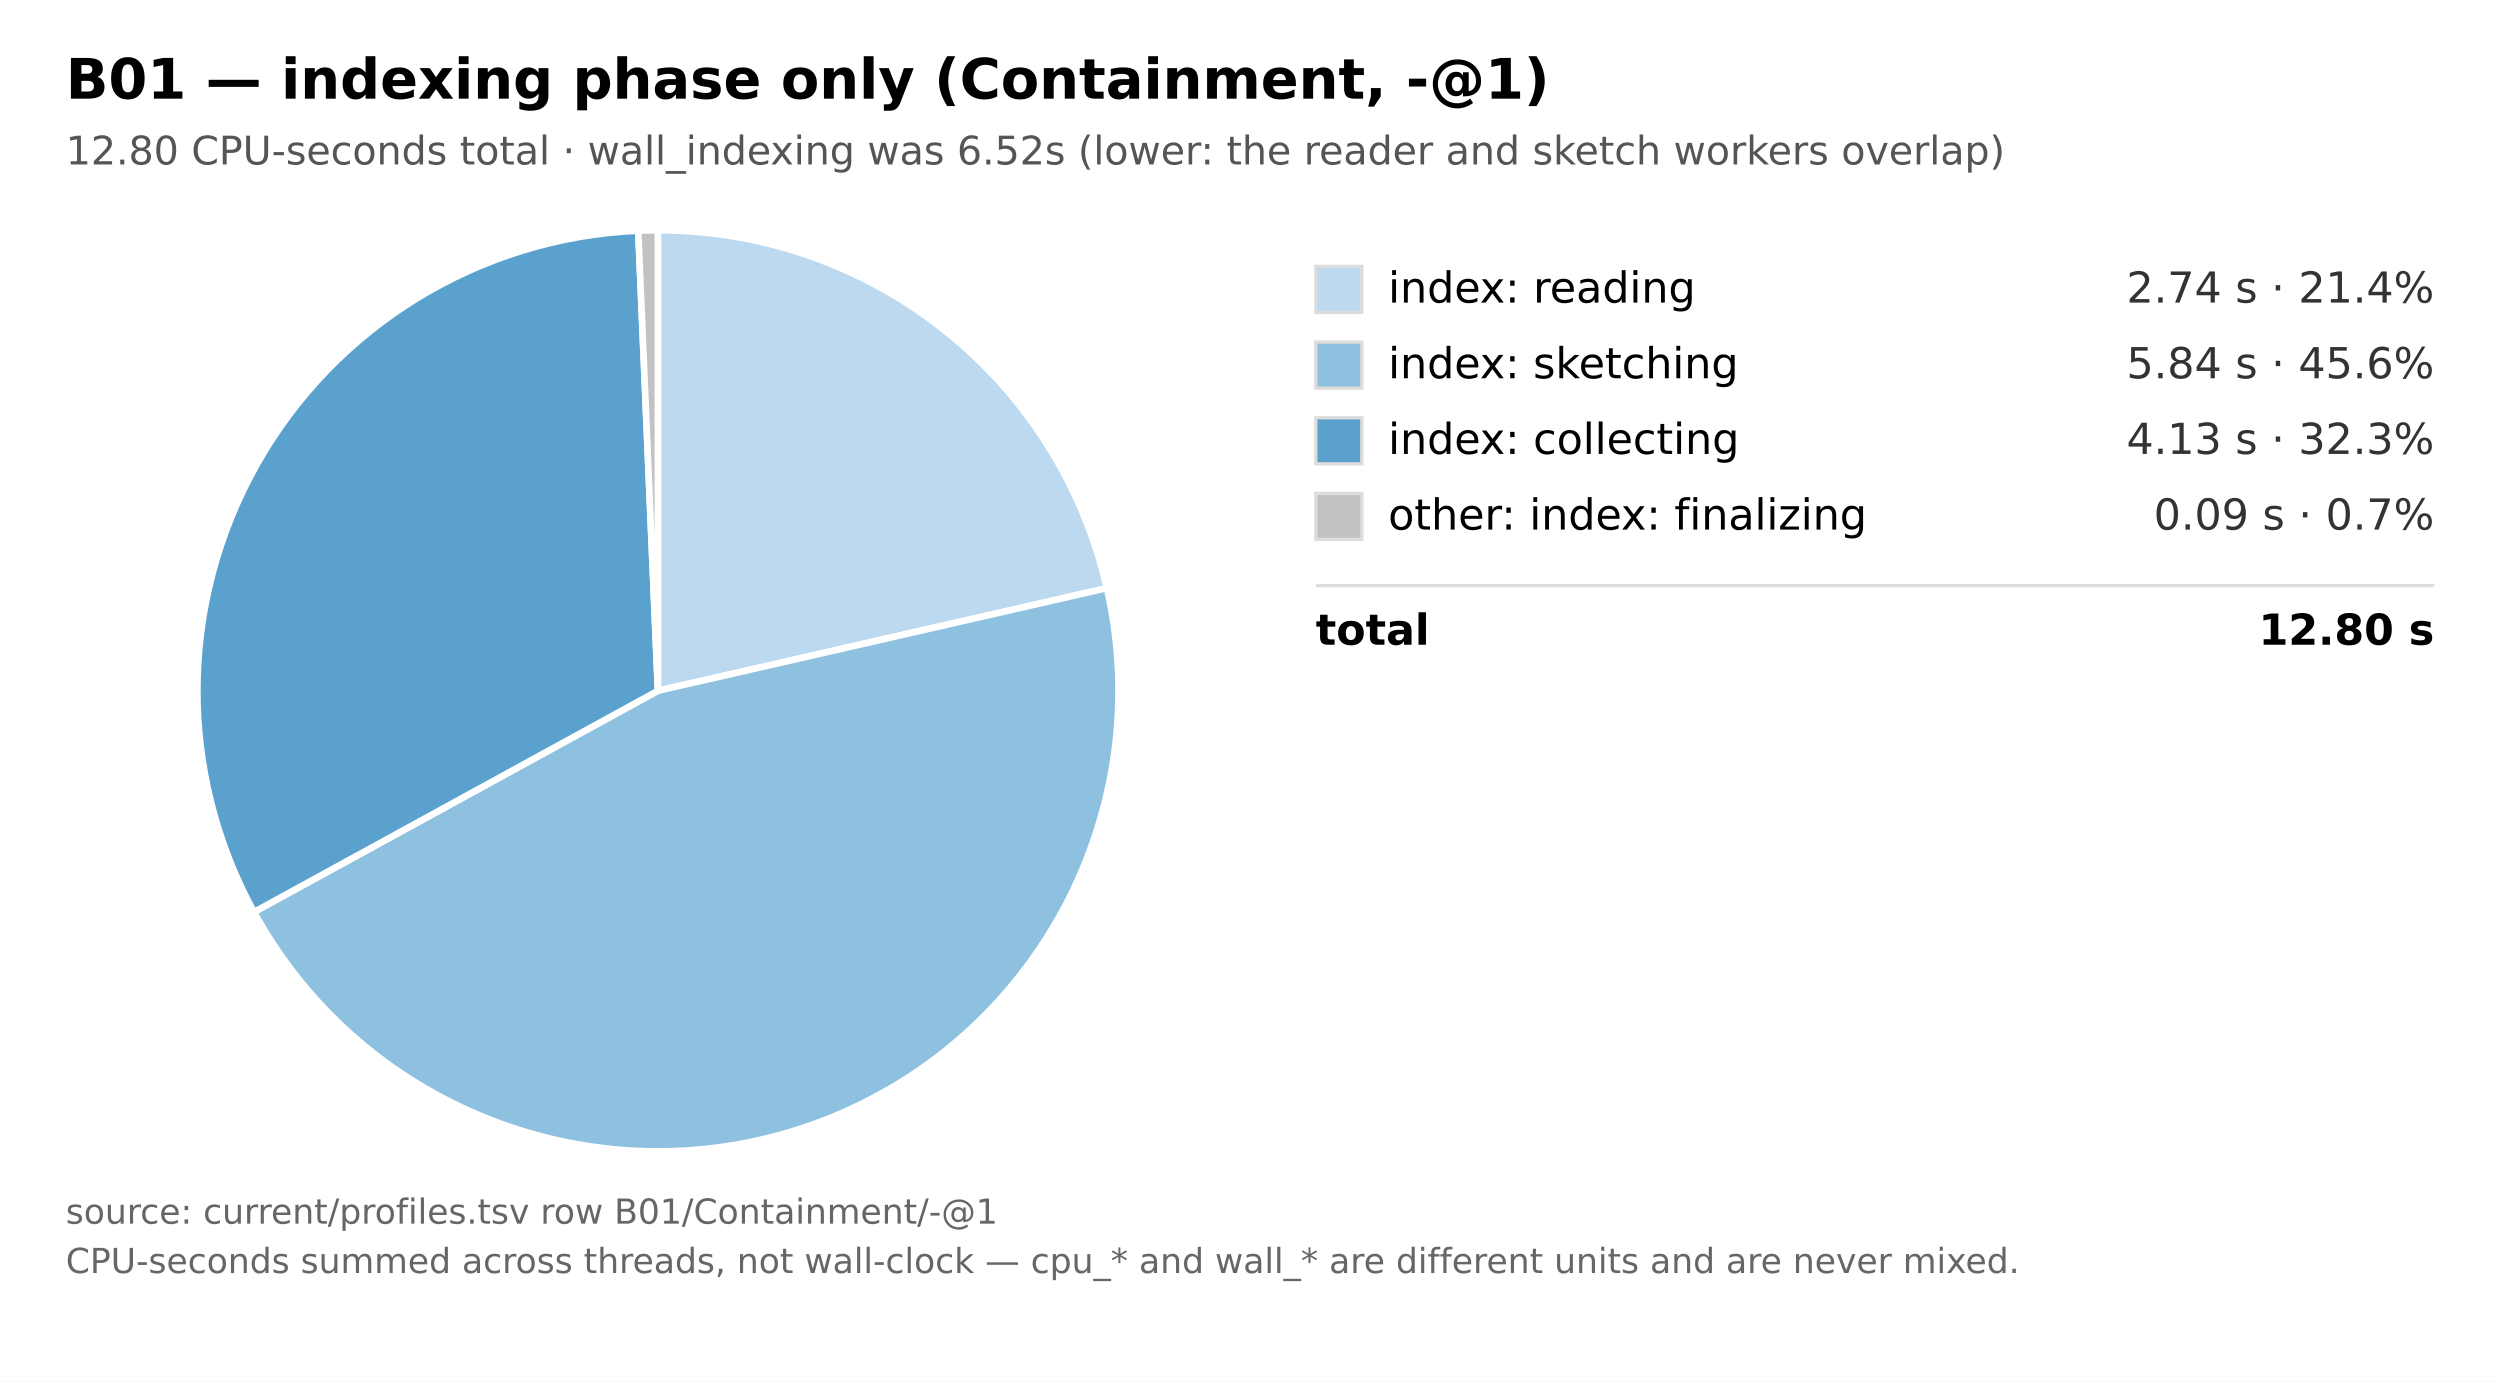
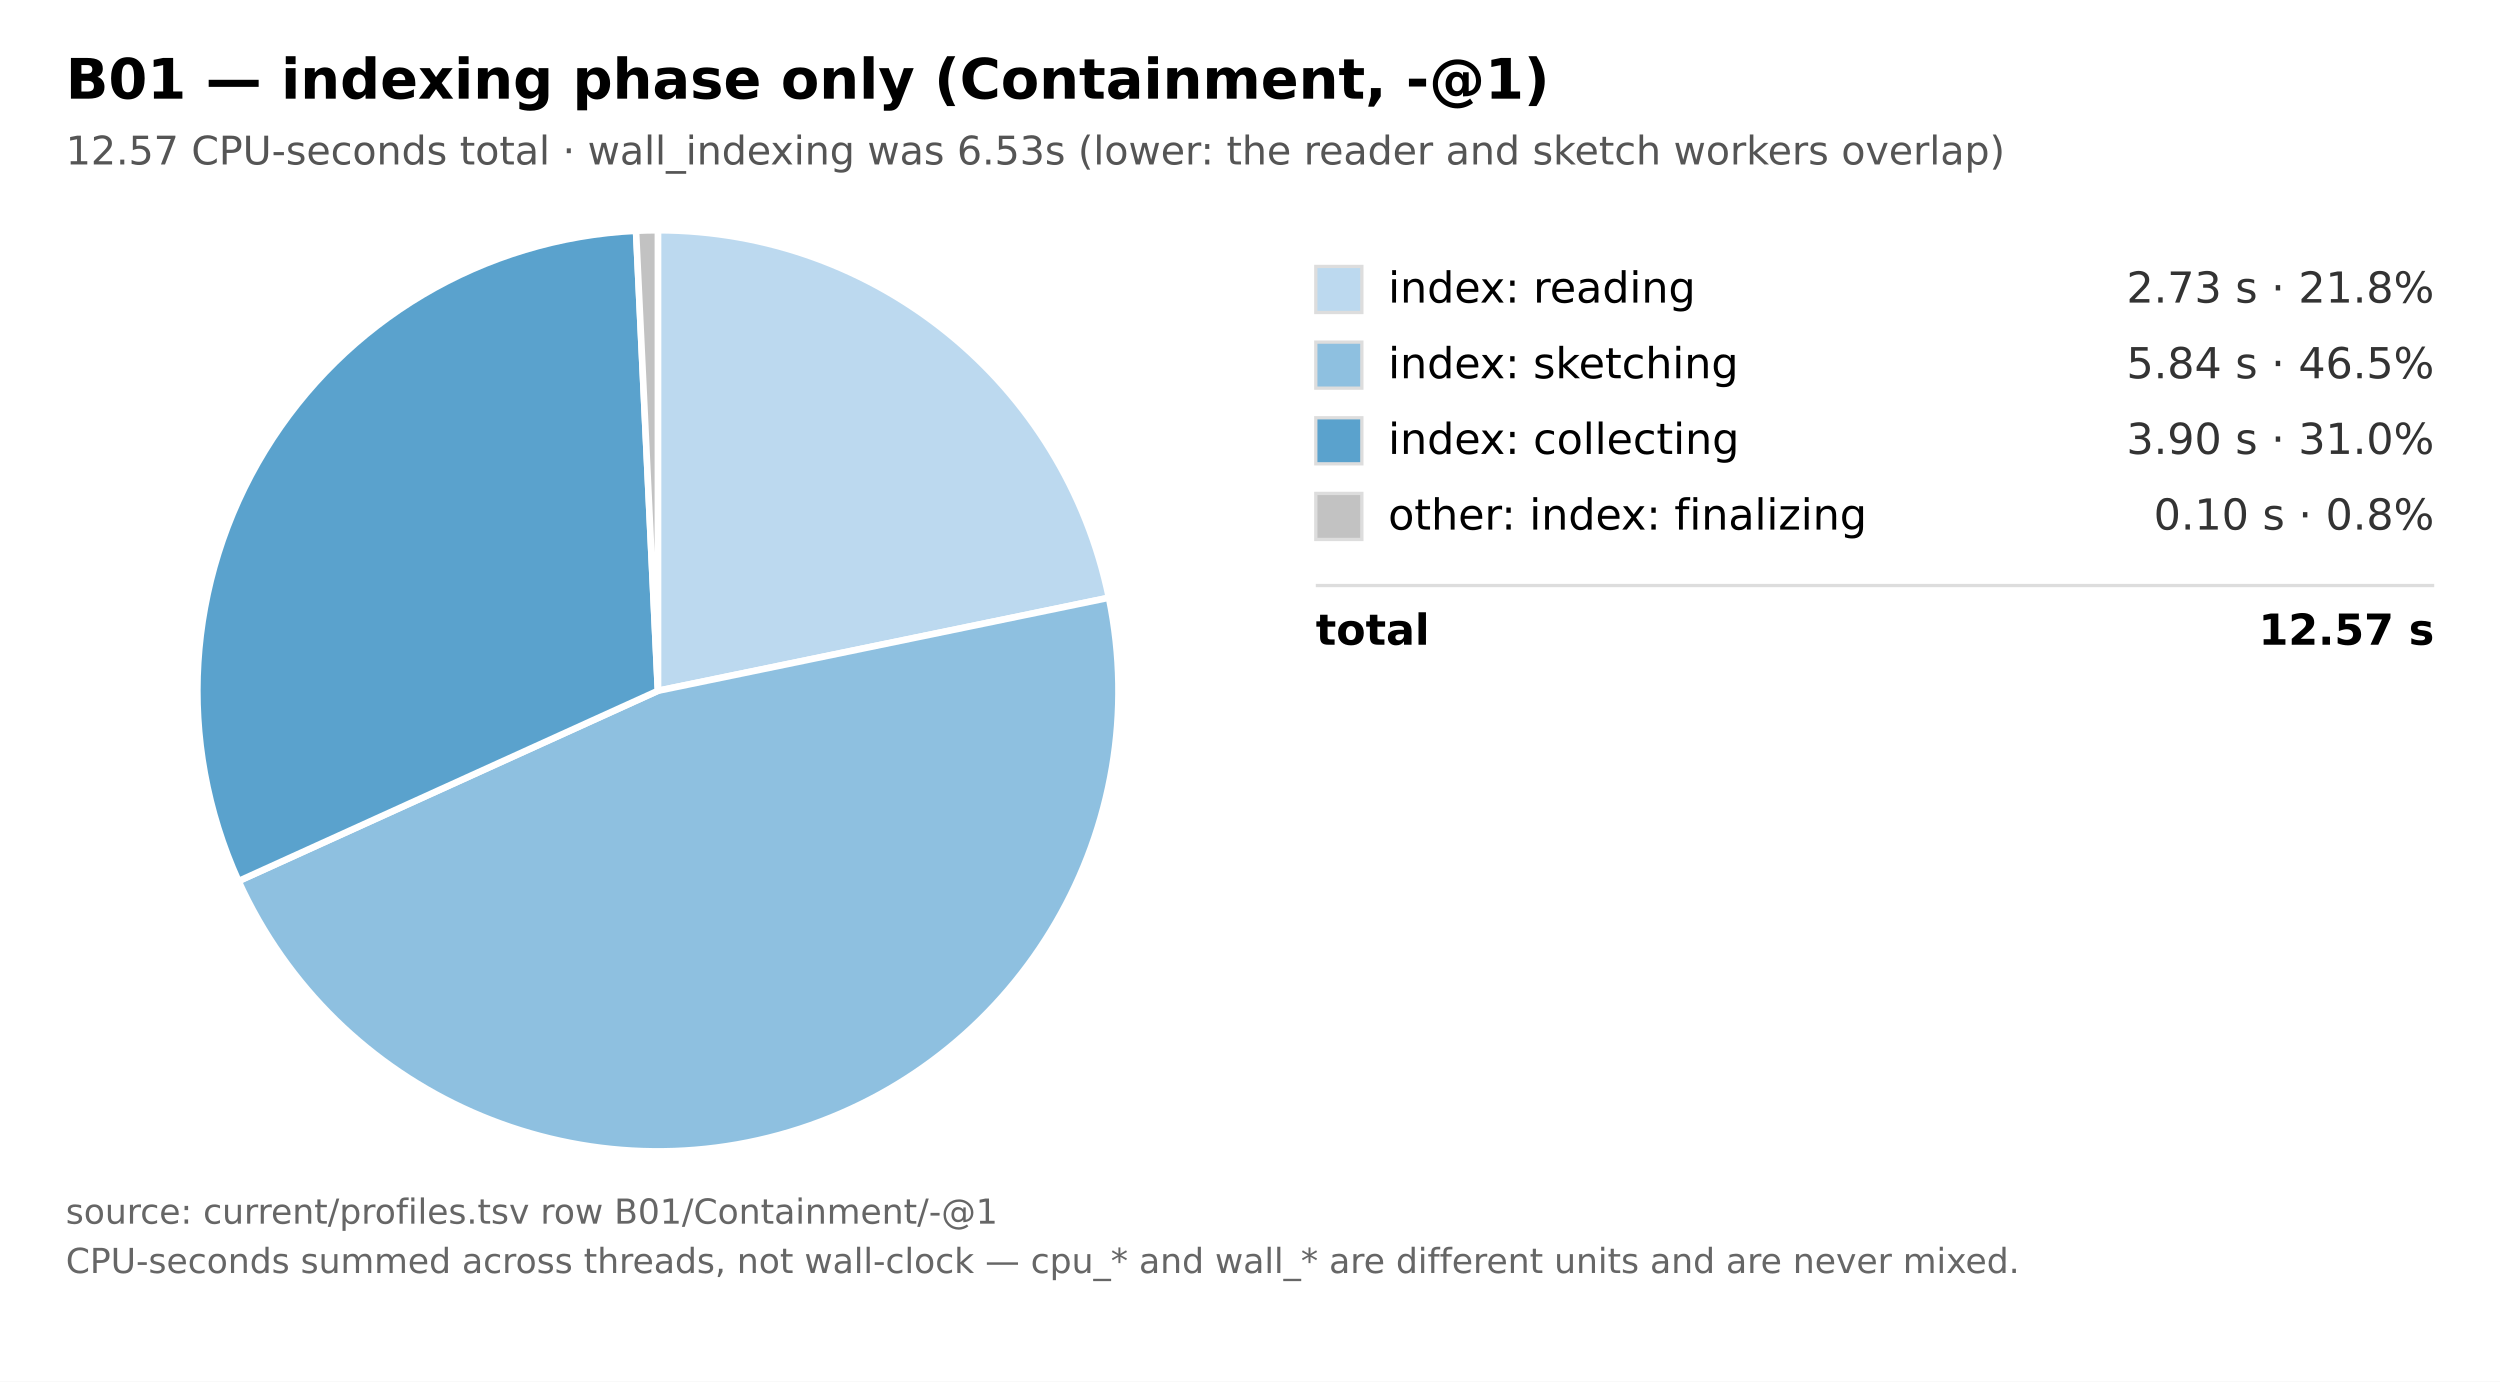
<svg xmlns="http://www.w3.org/2000/svg" width="760" height="420" viewBox="0 0 760 420" font-family="DejaVu Sans, Helvetica, Arial, sans-serif">
  <rect width="760" height="420" fill="#ffffff" />
  <text x="20" y="30" font-size="17" font-weight="bold">B01 — indexing phase only (Containment, -@1)</text>
-   <text x="20" y="50" font-size="12" fill="#555555">12.80 CPU-seconds total · wall_indexing was 6.52s (lower: the reader and sketch workers overlap)</text>
-   <path d="M 200.00,210.00 L 200.00,70.00 A 140.00,140.00 0 0,1 336.48,178.79 Z" fill="#bcd9ef" stroke="#ffffff" stroke-width="2" />
-   <path d="M 200.00,210.00 L 336.48,178.79 A 140.00,140.00 0 0,1 77.22,277.26 Z" fill="#8ec0e0" stroke="#ffffff" stroke-width="2" />
-   <path d="M 200.00,210.00 L 77.22,277.26 A 140.00,140.00 0 0,1 194.02,70.13 Z" fill="#5aa2cd" stroke="#ffffff" stroke-width="2" />
-   <path d="M 200.00,210.00 L 194.02,70.13 A 140.00,140.00 0 0,1 200.00,70.00 Z" fill="#c2c2c2" stroke="#ffffff" stroke-width="2" />
+   <text x="20" y="50" font-size="12" fill="#555555">12.57 CPU-seconds total · wall_indexing was 6.53s (lower: the reader and sketch workers overlap)</text>
+   <path d="M 200.00,210.00 L 200.00,70.00 A 140.00,140.00 0 0,1 337.11,181.71 Z" fill="#bcd9ef" stroke="#ffffff" stroke-width="2" />
+   <path d="M 200.00,210.00 L 337.11,181.71 A 140.00,140.00 0 0,1 72.51,267.85 Z" fill="#8ec0e0" stroke="#ffffff" stroke-width="2" />
+   <path d="M 200.00,210.00 L 72.51,267.85 A 140.00,140.00 0 0,1 193.35,70.16 Z" fill="#5aa2cd" stroke="#ffffff" stroke-width="2" />
+   <path d="M 200.00,210.00 L 193.35,70.16 A 140.00,140.00 0 0,1 200.00,70.00 Z" fill="#c2c2c2" stroke="#ffffff" stroke-width="2" />
  <rect x="400" y="81" width="14" height="14" fill="#bcd9ef" stroke="#dddddd" stroke-width="1" />
  <text x="422" y="92" font-size="13">index: reading</text>
-   <text x="740" y="92" font-size="13" text-anchor="end" fill="#333333">2.74 s · 21.4%</text>
+   <text x="740" y="92" font-size="13" text-anchor="end" fill="#333333">2.73 s · 21.8%</text>
  <rect x="400" y="104" width="14" height="14" fill="#8ec0e0" stroke="#dddddd" stroke-width="1" />
  <text x="422" y="115" font-size="13">index: sketching</text>
-   <text x="740" y="115" font-size="13" text-anchor="end" fill="#333333">5.84 s · 45.6%</text>
+   <text x="740" y="115" font-size="13" text-anchor="end" fill="#333333">5.84 s · 46.5%</text>
  <rect x="400" y="127" width="14" height="14" fill="#5aa2cd" stroke="#dddddd" stroke-width="1" />
  <text x="422" y="138" font-size="13">index: collecting</text>
-   <text x="740" y="138" font-size="13" text-anchor="end" fill="#333333">4.13 s · 32.3%</text>
+   <text x="740" y="138" font-size="13" text-anchor="end" fill="#333333">3.90 s · 31.0%</text>
  <rect x="400" y="150" width="14" height="14" fill="#c2c2c2" stroke="#dddddd" stroke-width="1" />
  <text x="422" y="161" font-size="13">other: index: finalizing</text>
-   <text x="740" y="161" font-size="13" text-anchor="end" fill="#333333">0.09 s · 0.7%</text>
+   <text x="740" y="161" font-size="13" text-anchor="end" fill="#333333">0.10 s · 0.8%</text>
  <line x1="400" y1="178" x2="740" y2="178" stroke="#dddddd" />
  <text x="400" y="196" font-size="13" font-weight="bold">total</text>
-   <text x="740" y="196" font-size="13" text-anchor="end" font-weight="bold">12.80 s</text>
+   <text x="740" y="196" font-size="13" text-anchor="end" font-weight="bold">12.57 s</text>
  <text x="20" y="372" font-size="10.5" fill="#666666">source: current/profiles.tsv row B01/Containment/-@1</text>
  <text x="20" y="387" font-size="10.5" fill="#666666">CPU-seconds summed across threads, not wall-clock — cpu_* and wall_* are different units and are never mixed.</text>
</svg>
